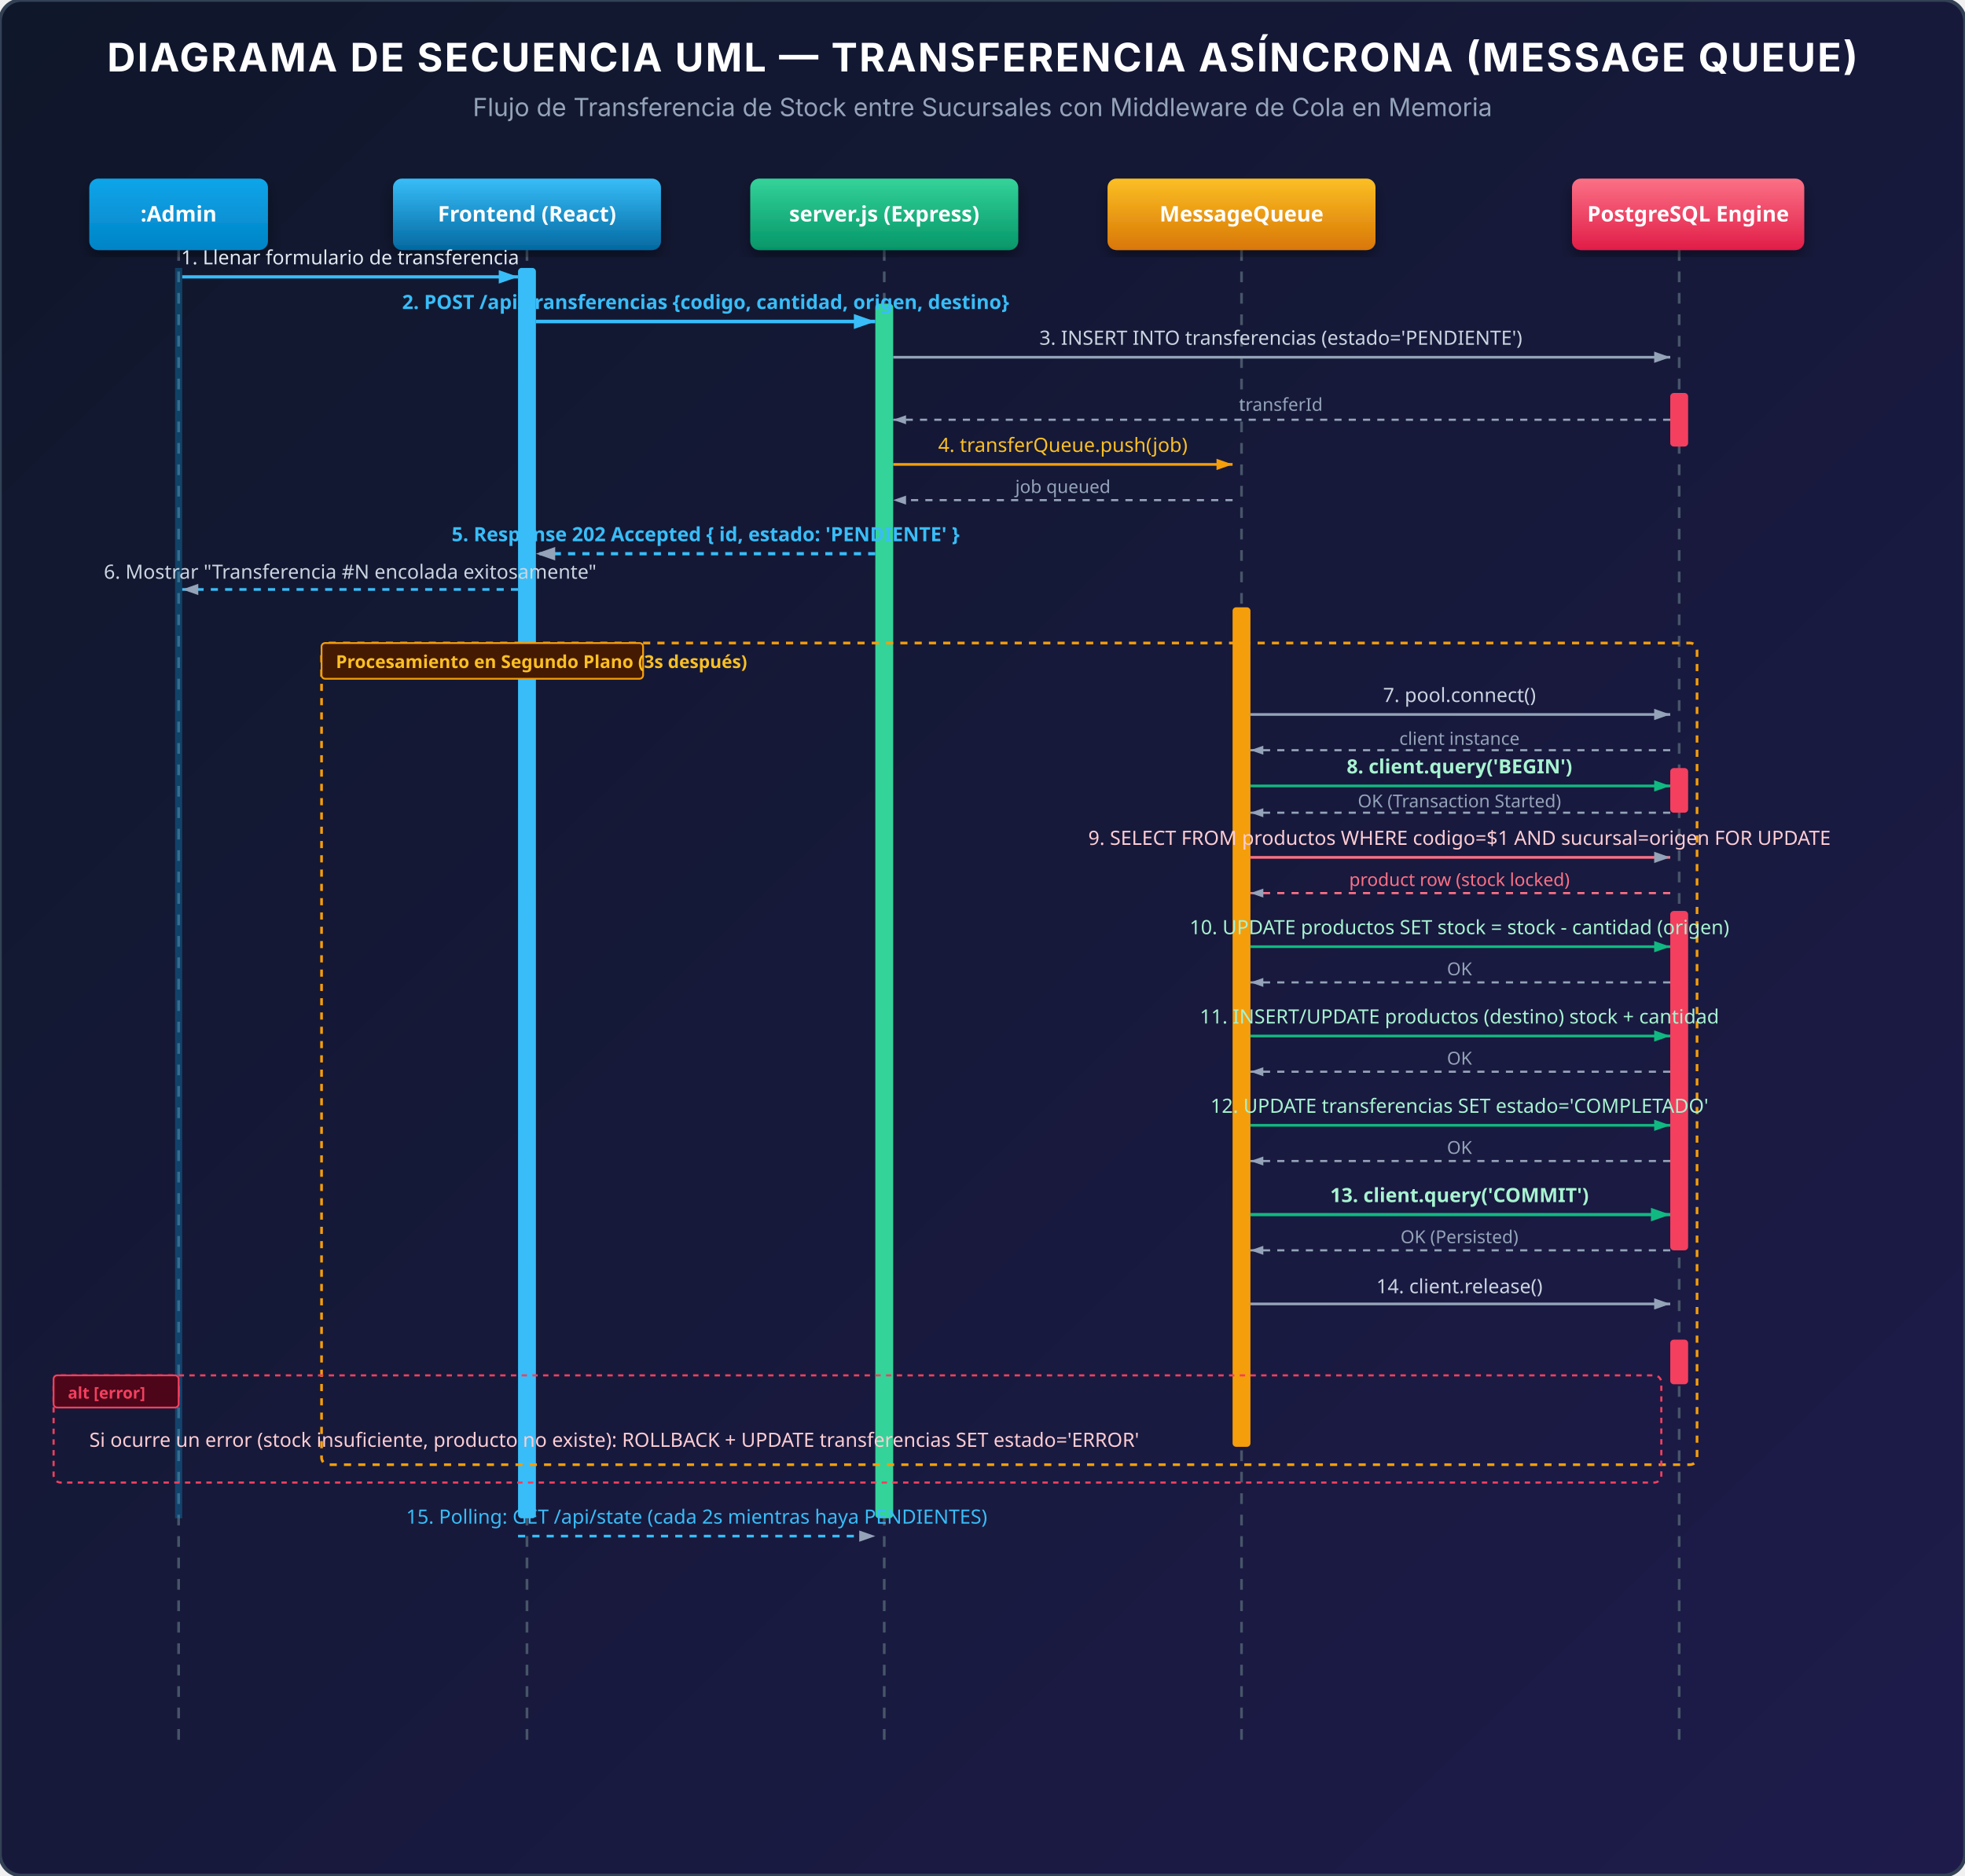
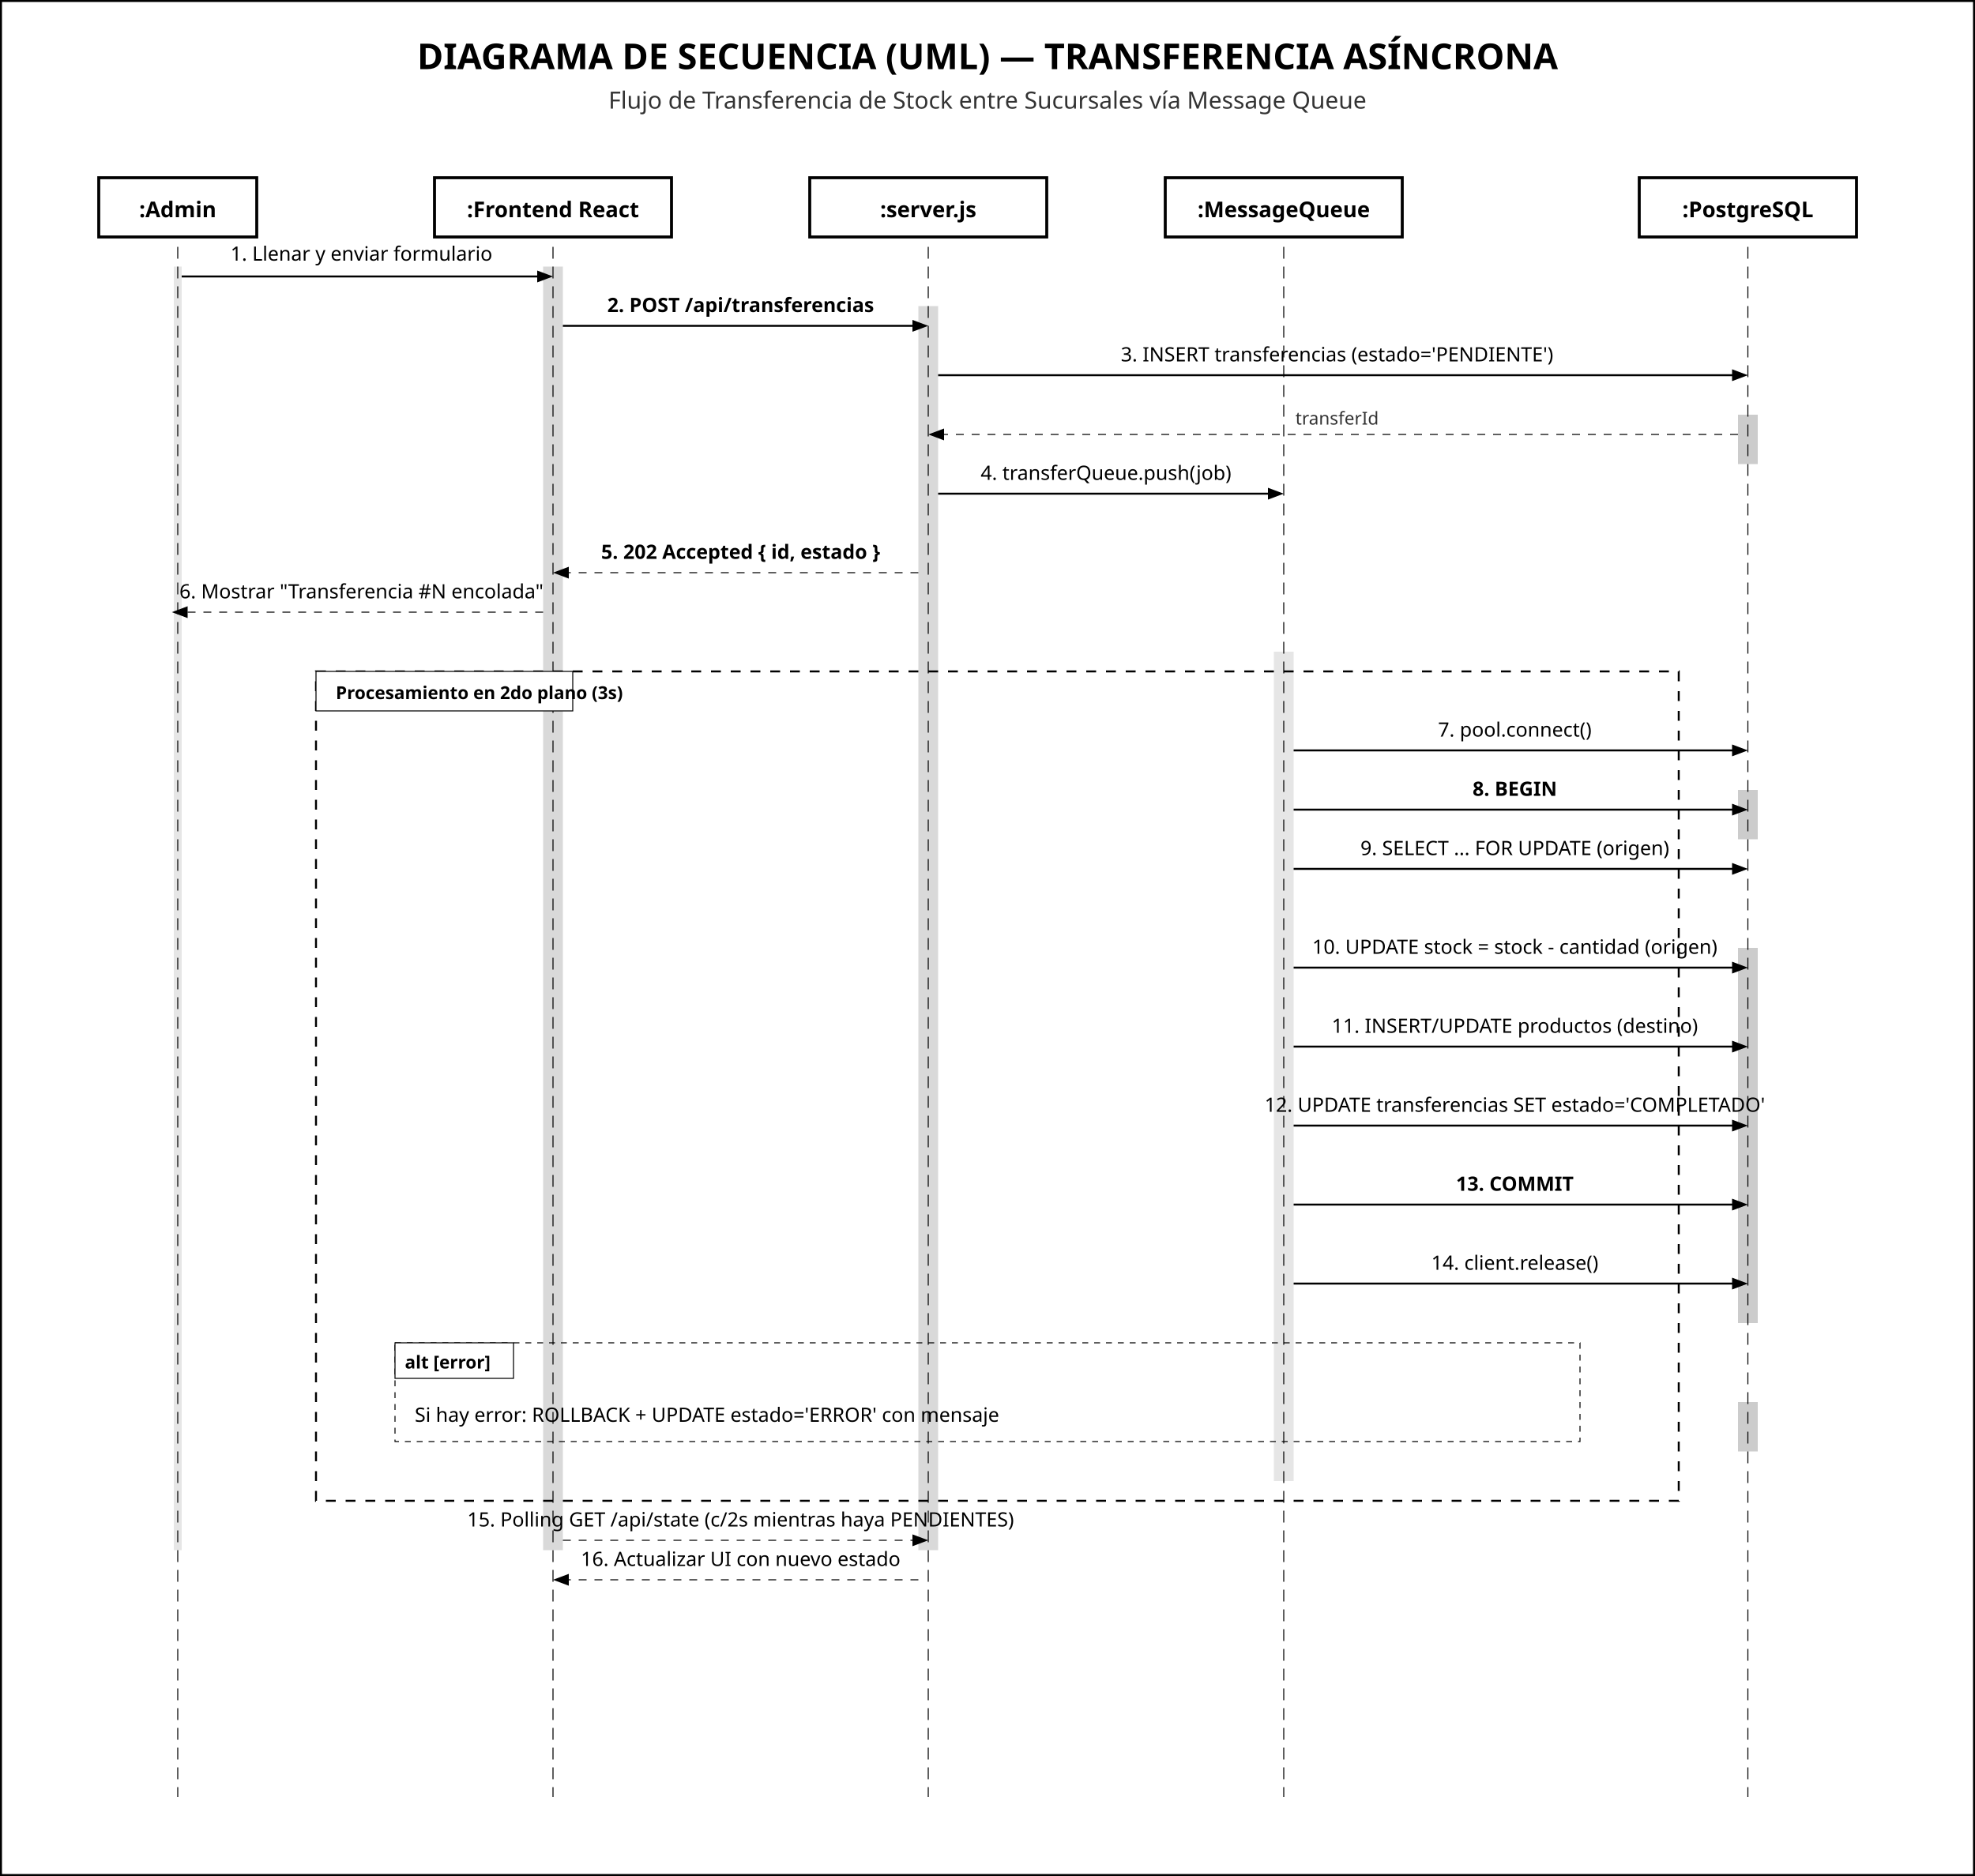
- <svg xmlns="http://www.w3.org/2000/svg" viewBox="0 0 1100 1050" width="100%" height="100%">
-   <defs>
-     <linearGradient id="bgGrad" x1="0%" y1="0%" x2="100%" y2="100%">
-       <stop offset="0%" stop-color="#0f172a" />
-       <stop offset="100%" stop-color="#1e1b4b" />
-     </linearGradient>
-     <linearGradient id="actorGrad" x1="0%" y1="0%" x2="0%" y2="100%">
-       <stop offset="0%" stop-color="#0ea5e9" />
-       <stop offset="100%" stop-color="#0284c7" />
-     </linearGradient>
-     <linearGradient id="frontGrad" x1="0%" y1="0%" x2="0%" y2="100%">
-       <stop offset="0%" stop-color="#38bdf8" />
-       <stop offset="100%" stop-color="#0369a1" />
-     </linearGradient>
-     <linearGradient id="backGrad" x1="0%" y1="0%" x2="0%" y2="100%">
-       <stop offset="0%" stop-color="#34d399" />
-       <stop offset="100%" stop-color="#059669" />
-     </linearGradient>
-     <linearGradient id="mqGrad" x1="0%" y1="0%" x2="0%" y2="100%">
-       <stop offset="0%" stop-color="#fbbf24" />
-       <stop offset="100%" stop-color="#d97706" />
-     </linearGradient>
-     <linearGradient id="dbGrad" x1="0%" y1="0%" x2="0%" y2="100%">
-       <stop offset="0%" stop-color="#fb7185" />
-       <stop offset="100%" stop-color="#e11d48" />
-     </linearGradient>
-     <marker id="arrow" viewBox="0 0 10 10" refX="10" refY="5" markerWidth="6" markerHeight="6" orient="auto-start-reverse">
-       <path d="M 0 1.5 L 10 5 L 0 8.5 z" fill="#94a3b8" />
-     </marker>
-     <marker id="arrowActive" viewBox="0 0 10 10" refX="10" refY="5" markerWidth="6" markerHeight="6" orient="auto-start-reverse">
-       <path d="M 0 1.5 L 10 5 L 0 8.5 z" fill="#38bdf8" />
-     </marker>
-     <marker id="arrowCreate" viewBox="0 0 10 10" refX="10" refY="5" markerWidth="6" markerHeight="6" orient="auto-start-reverse">
-       <path d="M 0 1.5 L 10 5 L 0 8.5 z" fill="#10b981" />
-     </marker>
-     <marker id="arrowAsync" viewBox="0 0 10 10" refX="10" refY="5" markerWidth="6" markerHeight="6" orient="auto-start-reverse">
-       <path d="M 0 1.5 L 10 5 L 0 8.5 z" fill="#f59e0b" />
-     </marker>
-     <filter id="dropShadow" x="-10%" y="-10%" width="120%" height="120%">
-       <feDropShadow dx="0" dy="4" stdDeviation="4" flood-color="#000000" flood-opacity="0.4" />
-     </filter>
-   </defs>
-   <rect width="1100" height="1050" rx="12" fill="url(#bgGrad)" />
-   <rect width="1100" height="1050" rx="12" fill="none" stroke="#334155" stroke-width="2" />
-   <text x="550" y="40" text-anchor="middle" fill="#ffffff" font-family="system-ui, -apple-system, sans-serif" font-size="22" font-weight="bold" letter-spacing="1">
-     DIAGRAMA DE SECUENCIA UML — TRANSFERENCIA ASÍNCRONA (MESSAGE QUEUE)
-   </text>
-   <text x="550" y="65" text-anchor="middle" fill="#94a3b8" font-family="system-ui, -apple-system, sans-serif" font-size="14">
-     Flujo de Transferencia de Stock entre Sucursales con Middleware de Cola en Memoria
-   </text>
-   <g transform="translate(60, 100)">
-     <line x1="40" y1="40" x2="40" y2="880" stroke="#475569" stroke-width="1.5" stroke-dasharray="6 6" />
-     <rect x="-10" y="0" width="100" height="40" rx="5" fill="url(#actorGrad)" filter="url(#dropShadow)" />
-     <text x="40" y="24" text-anchor="middle" fill="#ffffff" font-family="system-ui, sans-serif" font-size="12" font-weight="bold">:Admin</text>
+ <svg xmlns="http://www.w3.org/2000/svg" viewBox="0 0 1000 950" width="100%" height="100%">
+   <rect width="1000" height="950" fill="#ffffff" stroke="#000000" stroke-width="2" />
+   <text x="500" y="35" text-anchor="middle" fill="#000000" font-family="sans-serif" font-size="18" font-weight="bold">DIAGRAMA DE SECUENCIA (UML) — TRANSFERENCIA ASÍNCRONA</text>
+   <text x="500" y="55" text-anchor="middle" fill="#333333" font-family="sans-serif" font-size="12">Flujo de Transferencia de Stock entre Sucursales vía Message Queue</text>
+   <g transform="translate(50, 90)">
+     <line x1="40" y1="35" x2="40" y2="820" stroke="#000000" stroke-width="0.5" stroke-dasharray="6 4" />
+     <rect width="80" height="30" fill="#ffffff" stroke="#000000" stroke-width="1.5" />
+     <text x="40" y="20" text-anchor="middle" fill="#000000" font-family="sans-serif" font-size="11" font-weight="bold">:Admin</text>
  </g>
-   <g transform="translate(230, 100)">
-     <line x1="65" y1="40" x2="65" y2="880" stroke="#475569" stroke-width="1.5" stroke-dasharray="6 6" />
-     <rect x="-10" y="0" width="150" height="40" rx="5" fill="url(#frontGrad)" filter="url(#dropShadow)" />
-     <text x="65" y="24" text-anchor="middle" fill="#ffffff" font-family="system-ui, sans-serif" font-size="12" font-weight="bold">Frontend (React)</text>
+   <g transform="translate(220, 90)">
+     <line x1="60" y1="35" x2="60" y2="820" stroke="#000000" stroke-width="0.5" stroke-dasharray="6 4" />
+     <rect width="120" height="30" fill="#ffffff" stroke="#000000" stroke-width="1.5" />
+     <text x="60" y="20" text-anchor="middle" fill="#000000" font-family="sans-serif" font-size="11" font-weight="bold">:Frontend React</text>
  </g>
-   <g transform="translate(430, 100)">
-     <line x1="65" y1="40" x2="65" y2="880" stroke="#475569" stroke-width="1.5" stroke-dasharray="6 6" />
-     <rect x="-10" y="0" width="150" height="40" rx="5" fill="url(#backGrad)" filter="url(#dropShadow)" />
-     <text x="65" y="24" text-anchor="middle" fill="#ffffff" font-family="system-ui, sans-serif" font-size="12" font-weight="bold">server.js (Express)</text>
+   <g transform="translate(410, 90)">
+     <line x1="60" y1="35" x2="60" y2="820" stroke="#000000" stroke-width="0.5" stroke-dasharray="6 4" />
+     <rect width="120" height="30" fill="#ffffff" stroke="#000000" stroke-width="1.5" />
+     <text x="60" y="20" text-anchor="middle" fill="#000000" font-family="sans-serif" font-size="11" font-weight="bold">:server.js</text>
  </g>
-   <g transform="translate(630, 100)">
-     <line x1="65" y1="40" x2="65" y2="880" stroke="#475569" stroke-width="1.5" stroke-dasharray="6 6" />
-     <rect x="-10" y="0" width="150" height="40" rx="5" fill="url(#mqGrad)" filter="url(#dropShadow)" />
-     <text x="65" y="24" text-anchor="middle" fill="#ffffff" font-family="system-ui, sans-serif" font-size="12" font-weight="bold">MessageQueue</text>
+   <g transform="translate(590, 90)">
+     <line x1="60" y1="35" x2="60" y2="820" stroke="#000000" stroke-width="0.5" stroke-dasharray="6 4" />
+     <rect width="120" height="30" fill="#ffffff" stroke="#000000" stroke-width="1.5" />
+     <text x="60" y="20" text-anchor="middle" fill="#000000" font-family="sans-serif" font-size="11" font-weight="bold">:MessageQueue</text>
  </g>
-   <g transform="translate(890, 100)">
-     <line x1="50" y1="40" x2="50" y2="880" stroke="#475569" stroke-width="1.5" stroke-dasharray="6 6" />
-     <rect x="-10" y="0" width="130" height="40" rx="5" fill="url(#dbGrad)" filter="url(#dropShadow)" />
-     <text x="55" y="24" text-anchor="middle" fill="#ffffff" font-family="system-ui, sans-serif" font-size="12" font-weight="bold">PostgreSQL Engine</text>
+   <g transform="translate(830, 90)">
+     <line x1="55" y1="35" x2="55" y2="820" stroke="#000000" stroke-width="0.5" stroke-dasharray="6 4" />
+     <rect width="110" height="30" fill="#ffffff" stroke="#000000" stroke-width="1.5" />
+     <text x="55" y="20" text-anchor="middle" fill="#000000" font-family="sans-serif" font-size="11" font-weight="bold">:PostgreSQL</text>
  </g>
-   <rect x="98" y="150" width="4" height="700" fill="#0ea5e9" opacity="0.3" />
-   <rect x="290" y="150" width="10" height="700" fill="#38bdf8" rx="2" />
-   <rect x="490" y="170" width="10" height="680" fill="#34d399" rx="2" />
-   <rect x="690" y="340" width="10" height="470" fill="#f59e0b" rx="2" />
-   <rect x="935" y="220" width="10" height="30" fill="#f43f5e" rx="2" />
-   <rect x="935" y="430" width="10" height="25" fill="#f43f5e" rx="2" />
-   <rect x="935" y="510" width="10" height="190" fill="#f43f5e" rx="2" />
-   <rect x="935" y="750" width="10" height="25" fill="#f43f5e" rx="2" />
-   <g>
-     <path d="M 102 155 L 290 155" fill="none" stroke="#38bdf8" stroke-width="1.8" marker-end="url(#arrowActive)" />
-     <text x="196" y="148" text-anchor="middle" fill="#e2e8f0" font-family="system-ui, sans-serif" font-size="11">1. Llenar formulario de transferencia</text>
-   </g>
-   <g>
-     <path d="M 300 180 L 490 180" fill="none" stroke="#38bdf8" stroke-width="2" marker-end="url(#arrowActive)" />
-     <text x="395" y="173" text-anchor="middle" fill="#38bdf8" font-family="system-ui, sans-serif" font-size="11" font-weight="bold">2. POST /api/transferencias {codigo, cantidad, origen, destino}</text>
-   </g>
-   <g>
-     <path d="M 500 200 L 935 200" fill="none" stroke="#94a3b8" stroke-width="1.5" marker-end="url(#arrow)" />
-     <text x="717" y="193" text-anchor="middle" fill="#cbd5e1" font-family="system-ui, sans-serif" font-size="11">3. INSERT INTO transferencias (estado='PENDIENTE')</text>
-   </g>
-   <g>
-     <path d="M 935 235 L 500 235" fill="none" stroke="#94a3b8" stroke-width="1.2" stroke-dasharray="4 4" marker-end="url(#arrow)" />
-     <text x="717" y="230" text-anchor="middle" fill="#94a3b8" font-family="system-ui, sans-serif" font-size="10">transferId</text>
-   </g>
-   <g>
-     <path d="M 500 260 L 690 260" fill="none" stroke="#f59e0b" stroke-width="1.5" marker-end="url(#arrowAsync)" />
-     <text x="595" y="253" text-anchor="middle" fill="#fbbf24" font-family="system-ui, sans-serif" font-size="11">4. transferQueue.push(job)</text>
-   </g>
-   <g>
-     <path d="M 690 280 L 500 280" fill="none" stroke="#94a3b8" stroke-width="1.2" stroke-dasharray="4 4" marker-end="url(#arrow)" />
-     <text x="595" y="276" text-anchor="middle" fill="#94a3b8" font-family="system-ui, sans-serif" font-size="10">job queued</text>
-   </g>
-   <g>
-     <path d="M 490 310 L 300 310" fill="none" stroke="#38bdf8" stroke-width="1.8" stroke-dasharray="4 4" marker-end="url(#arrow)" />
-     <text x="395" y="303" text-anchor="middle" fill="#38bdf8" font-family="system-ui, sans-serif" font-size="11" font-weight="bold">5. Response 202 Accepted { id, estado: 'PENDIENTE' }</text>
-   </g>
-   <g>
-     <path d="M 290 330 L 102 330" fill="none" stroke="#38bdf8" stroke-width="1.5" stroke-dasharray="4 4" marker-end="url(#arrow)" />
-     <text x="196" y="324" text-anchor="middle" fill="#cbd5e1" font-family="system-ui, sans-serif" font-size="11">6. Mostrar "Transferencia #N encolada exitosamente"</text>
-   </g>
-   <g transform="translate(180, 360)">
-     <rect width="770" height="460" rx="4" fill="none" stroke="#f59e0b" stroke-dasharray="4 4" stroke-width="1.5" />
-     <rect width="180" height="20" rx="2" fill="#451a03" stroke="#f59e0b" stroke-width="1" />
-     <text x="8" y="14" fill="#fbbf24" font-family="system-ui, sans-serif" font-size="10" font-weight="bold">Procesamiento en Segundo Plano (3s después)</text>
-   </g>
-   <g>
-     <path d="M 700 400 L 935 400" fill="none" stroke="#94a3b8" stroke-width="1.5" marker-end="url(#arrow)" />
-     <text x="817" y="393" text-anchor="middle" fill="#cbd5e1" font-family="system-ui, sans-serif" font-size="11">7. pool.connect()</text>
-   </g>
-   <g>
-     <path d="M 935 420 L 700 420" fill="none" stroke="#94a3b8" stroke-width="1.2" stroke-dasharray="4 4" marker-end="url(#arrow)" />
-     <text x="817" y="417" text-anchor="middle" fill="#94a3b8" font-family="system-ui, sans-serif" font-size="10">client instance</text>
-   </g>
-   <g>
-     <path d="M 700 440 L 935 440" fill="none" stroke="#10b981" stroke-width="1.5" marker-end="url(#arrowCreate)" />
-     <text x="817" y="433" text-anchor="middle" fill="#a7f3d0" font-family="system-ui, sans-serif" font-size="11" font-weight="bold">8. client.query('BEGIN')</text>
-   </g>
-   <g>
-     <path d="M 935 455 L 700 455" fill="none" stroke="#94a3b8" stroke-width="1.2" stroke-dasharray="4 4" marker-end="url(#arrow)" />
-     <text x="817" y="452" text-anchor="middle" fill="#94a3b8" font-family="system-ui, sans-serif" font-size="10">OK (Transaction Started)</text>
-   </g>
-   <g>
-     <path d="M 700 480 L 935 480" fill="none" stroke="#fb7185" stroke-width="1.5" marker-end="url(#arrow)" />
-     <text x="817" y="473" text-anchor="middle" fill="#fecdd3" font-family="system-ui, sans-serif" font-size="11">9. SELECT FROM productos WHERE codigo=$1 AND sucursal=origen FOR UPDATE</text>
-   </g>
-   <g>
-     <path d="M 935 500 L 700 500" fill="none" stroke="#fb7185" stroke-width="1.2" stroke-dasharray="4 4" marker-end="url(#arrow)" />
-     <text x="817" y="496" text-anchor="middle" fill="#fb7185" font-family="system-ui, sans-serif" font-size="10">product row (stock locked)</text>
-   </g>
-   <g>
-     <path d="M 700 530 L 935 530" fill="none" stroke="#10b981" stroke-width="1.5" marker-end="url(#arrowCreate)" />
-     <text x="817" y="523" text-anchor="middle" fill="#a7f3d0" font-family="system-ui, sans-serif" font-size="11">10. UPDATE productos SET stock = stock - cantidad (origen)</text>
-   </g>
-   <g>
-     <path d="M 935 550 L 700 550" fill="none" stroke="#94a3b8" stroke-width="1.2" stroke-dasharray="4 4" marker-end="url(#arrow)" />
-     <text x="817" y="546" text-anchor="middle" fill="#94a3b8" font-family="system-ui, sans-serif" font-size="10">OK</text>
-   </g>
-   <g>
-     <path d="M 700 580 L 935 580" fill="none" stroke="#10b981" stroke-width="1.5" marker-end="url(#arrowCreate)" />
-     <text x="817" y="573" text-anchor="middle" fill="#a7f3d0" font-family="system-ui, sans-serif" font-size="11">11. INSERT/UPDATE productos (destino) stock + cantidad</text>
-   </g>
-   <g>
-     <path d="M 935 600 L 700 600" fill="none" stroke="#94a3b8" stroke-width="1.2" stroke-dasharray="4 4" marker-end="url(#arrow)" />
-     <text x="817" y="596" text-anchor="middle" fill="#94a3b8" font-family="system-ui, sans-serif" font-size="10">OK</text>
-   </g>
-   <g>
-     <path d="M 700 630 L 935 630" fill="none" stroke="#10b981" stroke-width="1.5" marker-end="url(#arrowCreate)" />
-     <text x="817" y="623" text-anchor="middle" fill="#a7f3d0" font-family="system-ui, sans-serif" font-size="11">12. UPDATE transferencias SET estado='COMPLETADO'</text>
-   </g>
-   <g>
-     <path d="M 935 650 L 700 650" fill="none" stroke="#94a3b8" stroke-width="1.2" stroke-dasharray="4 4" marker-end="url(#arrow)" />
-     <text x="817" y="646" text-anchor="middle" fill="#94a3b8" font-family="system-ui, sans-serif" font-size="10">OK</text>
-   </g>
-   <g>
-     <path d="M 700 680 L 935 680" fill="none" stroke="#10b981" stroke-width="1.8" marker-end="url(#arrowCreate)" />
-     <text x="817" y="673" text-anchor="middle" fill="#a7f3d0" font-family="system-ui, sans-serif" font-size="11" font-weight="bold">13. client.query('COMMIT')</text>
-   </g>
-   <g>
-     <path d="M 935 700 L 700 700" fill="none" stroke="#94a3b8" stroke-width="1.2" stroke-dasharray="4 4" marker-end="url(#arrow)" />
-     <text x="817" y="696" text-anchor="middle" fill="#94a3b8" font-family="system-ui, sans-serif" font-size="10">OK (Persisted)</text>
-   </g>
-   <g>
-     <path d="M 700 730 L 935 730" fill="none" stroke="#94a3b8" stroke-width="1.5" marker-end="url(#arrow)" />
-     <text x="817" y="724" text-anchor="middle" fill="#cbd5e1" font-family="system-ui, sans-serif" font-size="11">14. client.release()</text>
-   </g>
-   <g transform="translate(30, 770)">
-     <rect width="900" height="60" rx="4" fill="none" stroke="#f43f5e" stroke-dasharray="3 3" stroke-width="1.2" />
-     <rect width="70" height="18" rx="2" fill="#4c0519" stroke="#f43f5e" stroke-width="1" />
-     <text x="8" y="13" fill="#f43f5e" font-family="system-ui, sans-serif" font-size="9" font-weight="bold">alt [error]</text>
-     <text x="20" y="40" fill="#fecdd3" font-family="system-ui, sans-serif" font-size="11">Si ocurre un error (stock insuficiente, producto no existe): ROLLBACK + UPDATE transferencias SET estado='ERROR'</text>
-   </g>
-   <g>
-     <path d="M 290 860 L 490 860" fill="none" stroke="#38bdf8" stroke-width="1.5" stroke-dasharray="4 4" marker-end="url(#arrow)" />
-     <text x="390" y="853" text-anchor="middle" fill="#38bdf8" font-family="system-ui, sans-serif" font-size="11">15. Polling: GET /api/state (cada 2s mientras haya PENDIENTES)</text>
-   </g>
+   <rect x="88" y="135" width="4" height="650" fill="#000000" opacity="0.1" />
+   <rect x="275" y="135" width="10" height="650" fill="#000000" opacity="0.15" />
+   <rect x="465" y="155" width="10" height="630" fill="#000000" opacity="0.15" />
+   <rect x="645" y="330" width="10" height="420" fill="#000000" opacity="0.1" />
+   <rect x="880" y="210" width="10" height="25" fill="#000000" opacity="0.2" />
+   <rect x="880" y="400" width="10" height="25" fill="#000000" opacity="0.2" />
+   <rect x="880" y="480" width="10" height="190" fill="#000000" opacity="0.2" />
+   <rect x="880" y="710" width="10" height="25" fill="#000000" opacity="0.2" />
+   <line x1="92" y1="140" x2="275" y2="140" stroke="#000000" stroke-width="1" />
+   <polygon points="272,137 280,140 272,143" fill="#000000" />
+   <text x="183" y="132" text-anchor="middle" fill="#000000" font-family="sans-serif" font-size="10">1. Llenar y enviar formulario</text>
+   <line x1="285" y1="165" x2="465" y2="165" stroke="#000000" stroke-width="1" />
+   <polygon points="462,162 470,165 462,168" fill="#000000" />
+   <text x="375" y="158" text-anchor="middle" fill="#000000" font-family="sans-serif" font-size="10" font-weight="bold">2. POST /api/transferencias</text>
+   <line x1="475" y1="190" x2="880" y2="190" stroke="#000000" stroke-width="1" />
+   <polygon points="877,187 885,190 877,193" fill="#000000" />
+   <text x="677" y="183" text-anchor="middle" fill="#000000" font-family="sans-serif" font-size="10">3. INSERT transferencias (estado='PENDIENTE')</text>
+   <line x1="880" y1="220" x2="475" y2="220" stroke="#000000" stroke-width="0.5" stroke-dasharray="4 4" />
+   <polygon points="478,217 470,220 478,223" fill="#000000" />
+   <text x="677" y="215" text-anchor="middle" fill="#333333" font-family="sans-serif" font-size="9">transferId</text>
+   <line x1="475" y1="250" x2="645" y2="250" stroke="#000000" stroke-width="1" />
+   <polygon points="642,247 650,250 642,253" fill="#000000" />
+   <text x="560" y="243" text-anchor="middle" fill="#000000" font-family="sans-serif" font-size="10">4. transferQueue.push(job)</text>
+   <line x1="465" y1="290" x2="285" y2="290" stroke="#000000" stroke-width="0.5" stroke-dasharray="4 4" />
+   <polygon points="288,287 280,290 288,293" fill="#000000" />
+   <text x="375" y="283" text-anchor="middle" fill="#000000" font-family="sans-serif" font-size="10" font-weight="bold">5. 202 Accepted { id, estado }</text>
+   <line x1="275" y1="310" x2="92" y2="310" stroke="#000000" stroke-width="0.5" stroke-dasharray="4 4" />
+   <polygon points="95,307 87,310 95,313" fill="#000000" />
+   <text x="183" y="303" text-anchor="middle" fill="#000000" font-family="sans-serif" font-size="10">6. Mostrar "Transferencia #N encolada"</text>
+   <rect x="160" y="340" width="690" height="420" fill="none" stroke="#000000" stroke-width="1" stroke-dasharray="5 5" />
+   <rect x="160" y="340" width="130" height="20" fill="#ffffff" stroke="#000000" stroke-width="0.5" />
+   <text x="170" y="354" fill="#000000" font-family="sans-serif" font-size="9" font-weight="bold">Procesamiento en 2do plano (3s)</text>
+   <line x1="655" y1="380" x2="880" y2="380" stroke="#000000" stroke-width="1" />
+   <polygon points="877,377 885,380 877,383" fill="#000000" />
+   <text x="767" y="373" text-anchor="middle" fill="#000000" font-family="sans-serif" font-size="10">7. pool.connect()</text>
+   <line x1="655" y1="410" x2="880" y2="410" stroke="#000000" stroke-width="1" />
+   <polygon points="877,407 885,410 877,413" fill="#000000" />
+   <text x="767" y="403" text-anchor="middle" fill="#000000" font-family="sans-serif" font-size="10" font-weight="bold">8. BEGIN</text>
+   <line x1="655" y1="440" x2="880" y2="440" stroke="#000000" stroke-width="1" />
+   <polygon points="877,437 885,440 877,443" fill="#000000" />
+   <text x="767" y="433" text-anchor="middle" fill="#000000" font-family="sans-serif" font-size="10">9. SELECT ... FOR UPDATE (origen)</text>
+   <line x1="655" y1="490" x2="880" y2="490" stroke="#000000" stroke-width="1" />
+   <polygon points="877,487 885,490 877,493" fill="#000000" />
+   <text x="767" y="483" text-anchor="middle" fill="#000000" font-family="sans-serif" font-size="10">10. UPDATE stock = stock - cantidad (origen)</text>
+   <line x1="655" y1="530" x2="880" y2="530" stroke="#000000" stroke-width="1" />
+   <polygon points="877,527 885,530 877,533" fill="#000000" />
+   <text x="767" y="523" text-anchor="middle" fill="#000000" font-family="sans-serif" font-size="10">11. INSERT/UPDATE productos (destino)</text>
+   <line x1="655" y1="570" x2="880" y2="570" stroke="#000000" stroke-width="1" />
+   <polygon points="877,567 885,570 877,573" fill="#000000" />
+   <text x="767" y="563" text-anchor="middle" fill="#000000" font-family="sans-serif" font-size="10">12. UPDATE transferencias SET estado='COMPLETADO'</text>
+   <line x1="655" y1="610" x2="880" y2="610" stroke="#000000" stroke-width="1" />
+   <polygon points="877,607 885,610 877,613" fill="#000000" />
+   <text x="767" y="603" text-anchor="middle" fill="#000000" font-family="sans-serif" font-size="10" font-weight="bold">13. COMMIT</text>
+   <line x1="655" y1="650" x2="880" y2="650" stroke="#000000" stroke-width="1" />
+   <polygon points="877,647 885,650 877,653" fill="#000000" />
+   <text x="767" y="643" text-anchor="middle" fill="#000000" font-family="sans-serif" font-size="10">14. client.release()</text>
+   <rect x="200" y="680" width="600" height="50" fill="none" stroke="#000000" stroke-width="0.5" stroke-dasharray="3 3" />
+   <rect x="200" y="680" width="60" height="18" fill="#ffffff" stroke="#000000" stroke-width="0.5" />
+   <text x="205" y="693" fill="#000000" font-family="sans-serif" font-size="9" font-weight="bold">alt [error]</text>
+   <text x="210" y="720" fill="#000000" font-family="sans-serif" font-size="10">Si hay error: ROLLBACK + UPDATE estado='ERROR' con mensaje</text>
+   <line x1="285" y1="780" x2="465" y2="780" stroke="#000000" stroke-width="0.5" stroke-dasharray="4 4" />
+   <polygon points="462,777 470,780 462,783" fill="#000000" />
+   <text x="375" y="773" text-anchor="middle" fill="#000000" font-family="sans-serif" font-size="10">15. Polling GET /api/state (c/2s mientras haya PENDIENTES)</text>
+   <line x1="465" y1="800" x2="285" y2="800" stroke="#000000" stroke-width="0.5" stroke-dasharray="4 4" />
+   <polygon points="288,797 280,800 288,803" fill="#000000" />
+   <text x="375" y="793" text-anchor="middle" fill="#000000" font-family="sans-serif" font-size="10">16. Actualizar UI con nuevo estado</text>
</svg>
